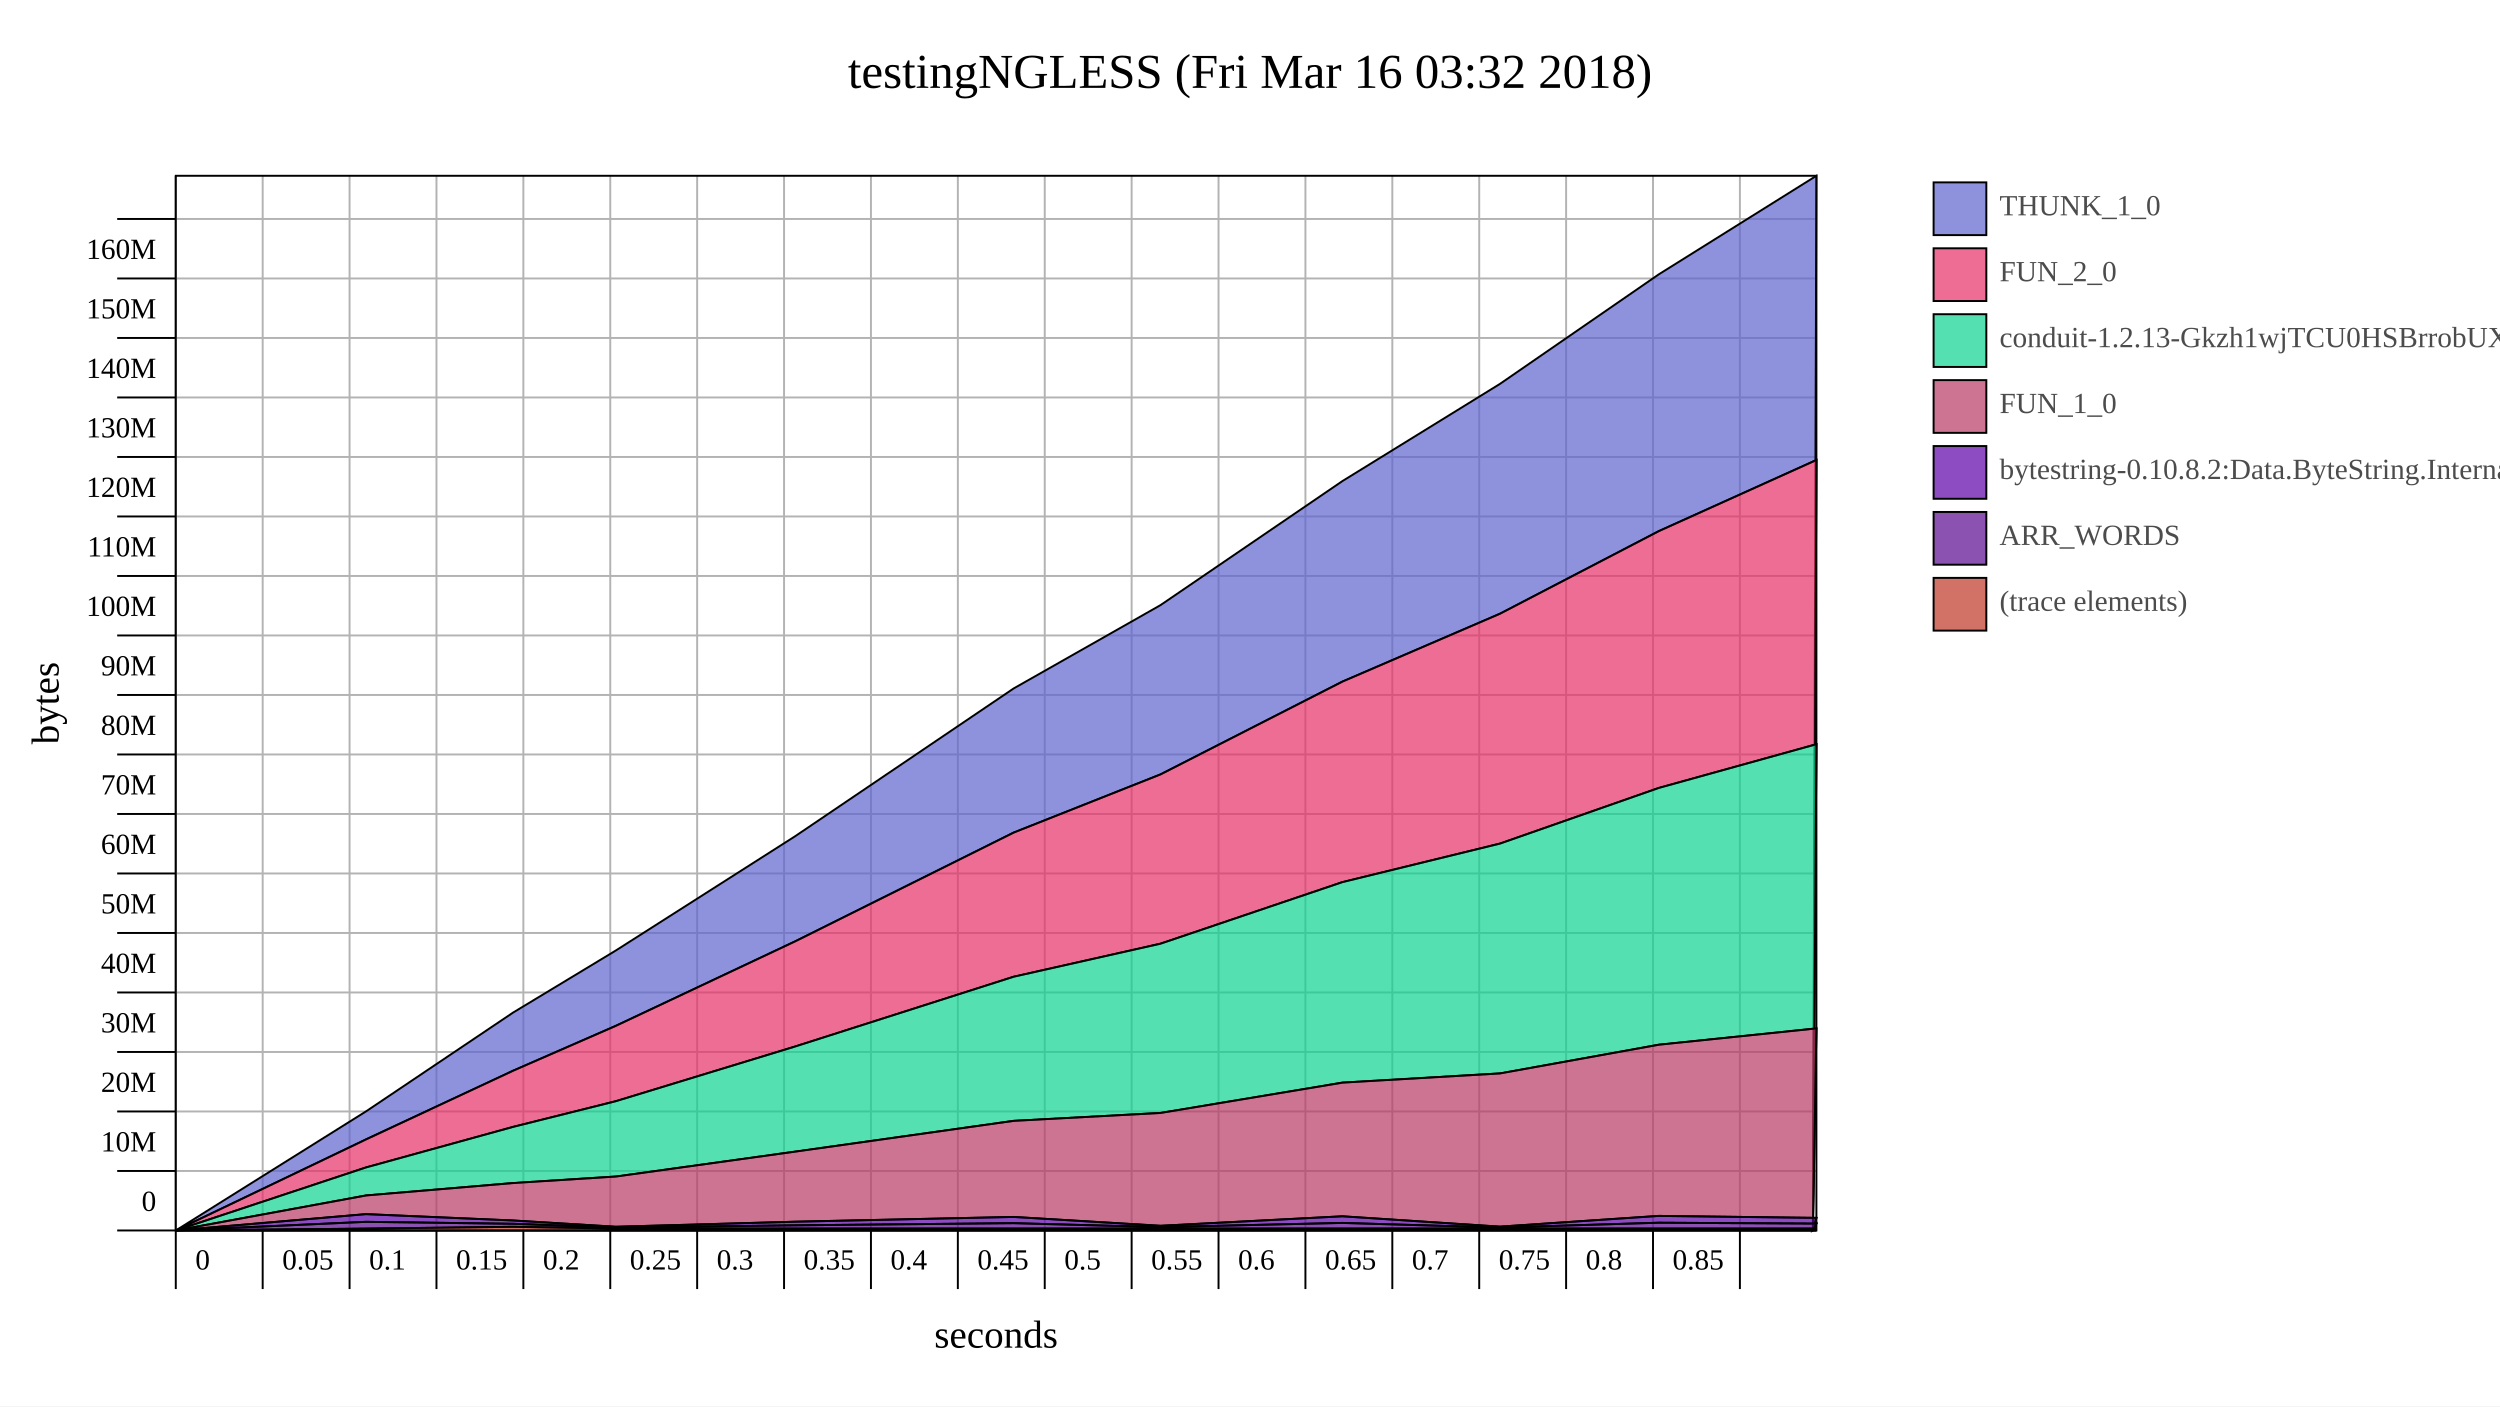
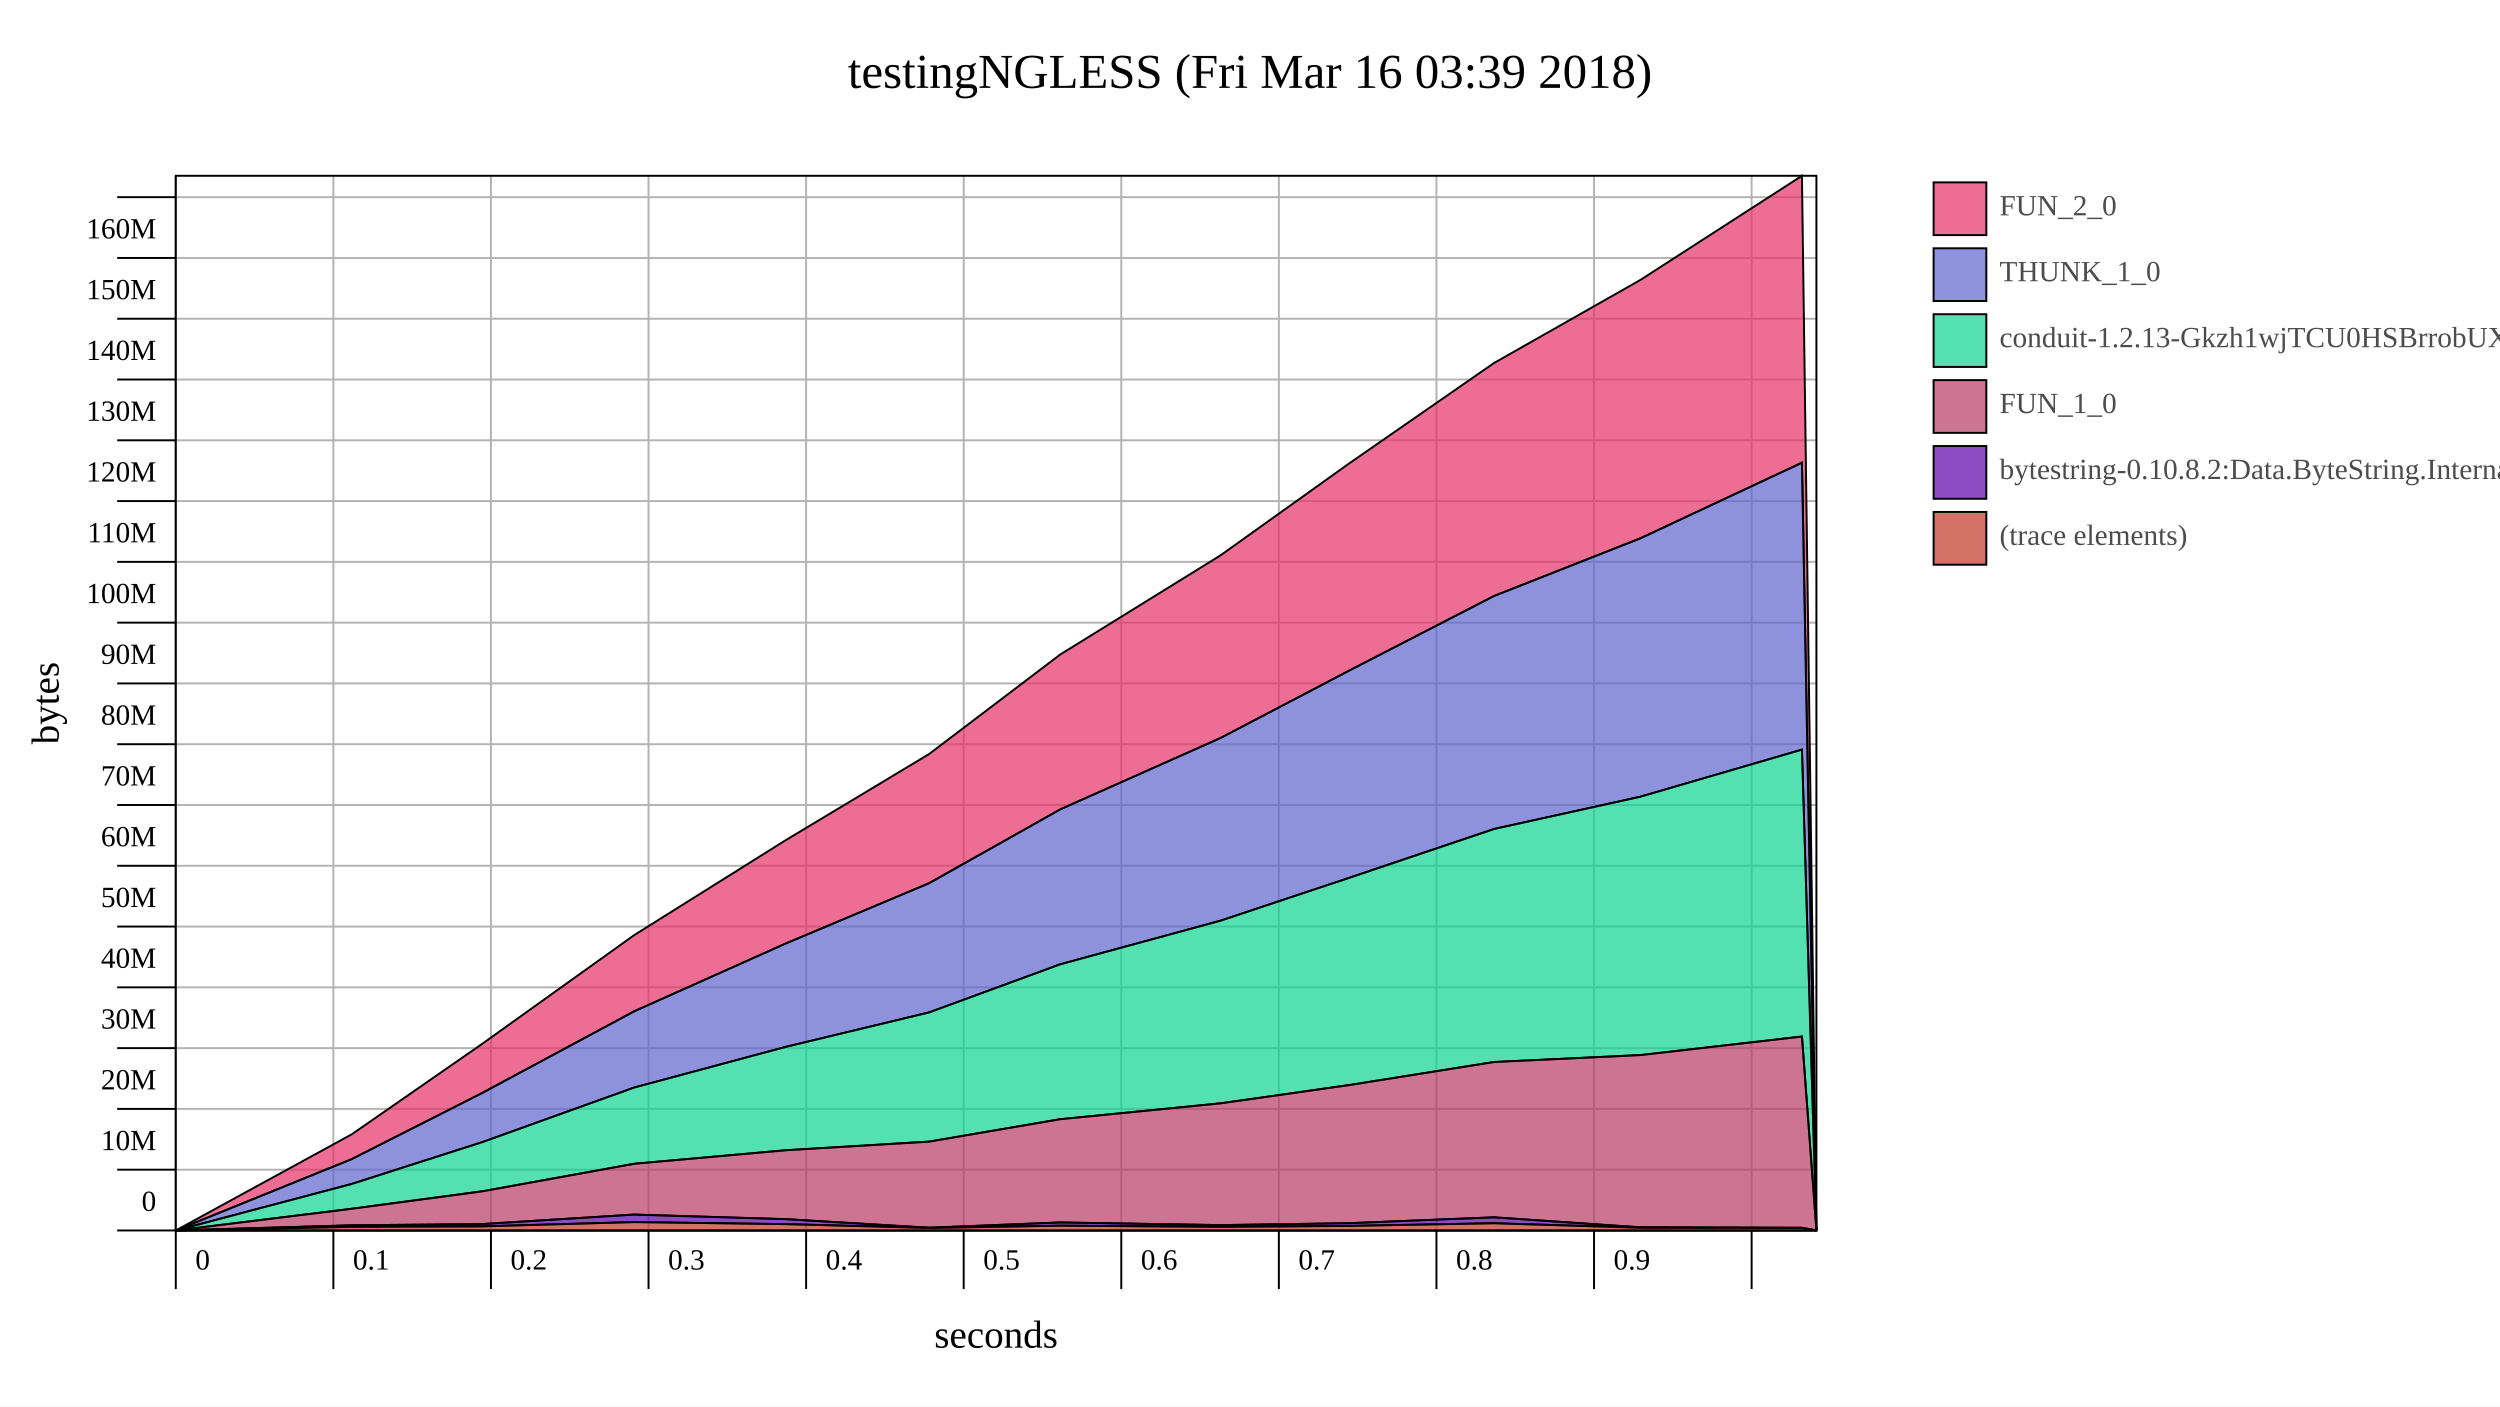
<svg xmlns="http://www.w3.org/2000/svg" version="1.0" width="1280.0" height="720.0">
  <defs>
</defs>
  <g fill="#ffffff">
    <rect x="0.0" y="0.0" width="1280.0" height="720.0" />
  </g>
  <g fill="#000000" stroke="#000000" stroke-width="1.0">
-     <text stroke="none" x="640.0" y="45.0" font-size="25.0" text-anchor="middle">testingNGLESS (Fri Mar 16 03:32 2018)</text>
+     <text stroke="none" x="640.0" y="45.0" font-size="25.0" text-anchor="middle">testingNGLESS (Fri Mar 16 03:39 2018)</text>
    <text stroke="none" transform="translate(30.0,360.0) rotate(-90.0)" font-size="20.0" text-anchor="middle">bytes</text>
    <text stroke="none" x="510.0" y="690.0" font-size="20.0" text-anchor="middle">seconds</text>
    <line x1="60.0" x2="930.0" y1="630.0" y2="630.0" />
    <text stroke="none" x="80.0" y="620.0" font-size="15.0" text-anchor="end">0</text>
-     <line x1="60.0" x2="930.0" y1="599.536" y2="599.536" />
-     <text stroke="none" x="80.0" y="589.536" font-size="15.0" text-anchor="end">10M</text>
-     <line x1="60.0" x2="930.0" y1="569.071" y2="569.071" />
-     <text stroke="none" x="80.0" y="559.071" font-size="15.0" text-anchor="end">20M</text>
-     <line x1="60.0" x2="930.0" y1="538.607" y2="538.607" />
-     <text stroke="none" x="80.0" y="528.607" font-size="15.0" text-anchor="end">30M</text>
-     <line x1="60.0" x2="930.0" y1="508.143" y2="508.143" />
-     <text stroke="none" x="80.0" y="498.143" font-size="15.0" text-anchor="end">40M</text>
-     <line x1="60.0" x2="930.0" y1="477.679" y2="477.679" />
-     <text stroke="none" x="80.0" y="467.679" font-size="15.0" text-anchor="end">50M</text>
-     <line x1="60.0" x2="930.0" y1="447.214" y2="447.214" />
-     <text stroke="none" x="80.0" y="437.214" font-size="15.0" text-anchor="end">60M</text>
-     <line x1="60.0" x2="930.0" y1="416.75" y2="416.75" />
-     <text stroke="none" x="80.0" y="406.75" font-size="15.0" text-anchor="end">70M</text>
-     <line x1="60.0" x2="930.0" y1="386.286" y2="386.286" />
-     <text stroke="none" x="80.0" y="376.286" font-size="15.0" text-anchor="end">80M</text>
-     <line x1="60.0" x2="930.0" y1="355.822" y2="355.822" />
-     <text stroke="none" x="80.0" y="345.822" font-size="15.0" text-anchor="end">90M</text>
-     <line x1="60.0" x2="930.0" y1="325.357" y2="325.357" />
-     <text stroke="none" x="80.0" y="315.357" font-size="15.0" text-anchor="end">100M</text>
-     <line x1="60.0" x2="930.0" y1="294.893" y2="294.893" />
-     <text stroke="none" x="80.0" y="284.893" font-size="15.0" text-anchor="end">110M</text>
-     <line x1="60.0" x2="930.0" y1="264.429" y2="264.429" />
-     <text stroke="none" x="80.0" y="254.429" font-size="15.0" text-anchor="end">120M</text>
-     <line x1="60.0" x2="930.0" y1="233.964" y2="233.964" />
-     <text stroke="none" x="80.0" y="223.964" font-size="15.0" text-anchor="end">130M</text>
-     <line x1="60.0" x2="930.0" y1="203.5" y2="203.5" />
-     <text stroke="none" x="80.0" y="193.5" font-size="15.0" text-anchor="end">140M</text>
-     <line x1="60.0" x2="930.0" y1="173.036" y2="173.036" />
-     <text stroke="none" x="80.0" y="163.036" font-size="15.0" text-anchor="end">150M</text>
-     <line x1="60.0" x2="930.0" y1="142.572" y2="142.572" />
-     <text stroke="none" x="80.0" y="132.572" font-size="15.0" text-anchor="end">160M</text>
-     <line x1="60.0" x2="930.0" y1="112.107" y2="112.107" />
+     <line x1="60.0" x2="930.0" y1="598.879" y2="598.879" />
+     <text stroke="none" x="80.0" y="588.879" font-size="15.0" text-anchor="end">10M</text>
+     <line x1="60.0" x2="930.0" y1="567.759" y2="567.759" />
+     <text stroke="none" x="80.0" y="557.759" font-size="15.0" text-anchor="end">20M</text>
+     <line x1="60.0" x2="930.0" y1="536.638" y2="536.638" />
+     <text stroke="none" x="80.0" y="526.638" font-size="15.0" text-anchor="end">30M</text>
+     <line x1="60.0" x2="930.0" y1="505.518" y2="505.518" />
+     <text stroke="none" x="80.0" y="495.518" font-size="15.0" text-anchor="end">40M</text>
+     <line x1="60.0" x2="930.0" y1="474.397" y2="474.397" />
+     <text stroke="none" x="80.0" y="464.397" font-size="15.0" text-anchor="end">50M</text>
+     <line x1="60.0" x2="930.0" y1="443.276" y2="443.276" />
+     <text stroke="none" x="80.0" y="433.276" font-size="15.0" text-anchor="end">60M</text>
+     <line x1="60.0" x2="930.0" y1="412.156" y2="412.156" />
+     <text stroke="none" x="80.0" y="402.156" font-size="15.0" text-anchor="end">70M</text>
+     <line x1="60.0" x2="930.0" y1="381.035" y2="381.035" />
+     <text stroke="none" x="80.0" y="371.035" font-size="15.0" text-anchor="end">80M</text>
+     <line x1="60.0" x2="930.0" y1="349.915" y2="349.915" />
+     <text stroke="none" x="80.0" y="339.915" font-size="15.0" text-anchor="end">90M</text>
+     <line x1="60.0" x2="930.0" y1="318.794" y2="318.794" />
+     <text stroke="none" x="80.0" y="308.794" font-size="15.0" text-anchor="end">100M</text>
+     <line x1="60.0" x2="930.0" y1="287.673" y2="287.673" />
+     <text stroke="none" x="80.0" y="277.673" font-size="15.0" text-anchor="end">110M</text>
+     <line x1="60.0" x2="930.0" y1="256.553" y2="256.553" />
+     <text stroke="none" x="80.0" y="246.553" font-size="15.0" text-anchor="end">120M</text>
+     <line x1="60.0" x2="930.0" y1="225.432" y2="225.432" />
+     <text stroke="none" x="80.0" y="215.432" font-size="15.0" text-anchor="end">130M</text>
+     <line x1="60.0" x2="930.0" y1="194.311" y2="194.311" />
+     <text stroke="none" x="80.0" y="184.311" font-size="15.0" text-anchor="end">140M</text>
+     <line x1="60.0" x2="930.0" y1="163.191" y2="163.191" />
+     <text stroke="none" x="80.0" y="153.191" font-size="15.0" text-anchor="end">150M</text>
+     <line x1="60.0" x2="930.0" y1="132.07" y2="132.07" />
+     <text stroke="none" x="80.0" y="122.07" font-size="15.0" text-anchor="end">160M</text>
+     <line x1="60.0" x2="930.0" y1="100.95" y2="100.95" />
    <line x1="90.0" x2="90.0" y1="660.0" y2="90.0" />
    <text stroke="none" x="100.0" y="650.0" font-size="15.0" text-anchor="start">0</text>
-     <line x1="134.491" x2="134.491" y1="660.0" y2="90.0" />
-     <text stroke="none" x="144.491" y="650.0" font-size="15.0" text-anchor="start">0.05</text>
-     <line x1="178.981" x2="178.981" y1="660.0" y2="90.0" />
-     <text stroke="none" x="188.981" y="650.0" font-size="15.0" text-anchor="start">0.1</text>
-     <line x1="223.472" x2="223.472" y1="660.0" y2="90.0" />
-     <text stroke="none" x="233.472" y="650.0" font-size="15.0" text-anchor="start">0.15</text>
-     <line x1="267.962" x2="267.962" y1="660.0" y2="90.0" />
-     <text stroke="none" x="277.962" y="650.0" font-size="15.0" text-anchor="start">0.2</text>
-     <line x1="312.453" x2="312.453" y1="660.0" y2="90.0" />
-     <text stroke="none" x="322.453" y="650.0" font-size="15.0" text-anchor="start">0.25</text>
-     <line x1="356.943" x2="356.943" y1="660.0" y2="90.0" />
-     <text stroke="none" x="366.943" y="650.0" font-size="15.0" text-anchor="start">0.3</text>
-     <line x1="401.434" x2="401.434" y1="660.0" y2="90.0" />
-     <text stroke="none" x="411.434" y="650.0" font-size="15.0" text-anchor="start">0.35</text>
-     <line x1="445.925" x2="445.925" y1="660.0" y2="90.0" />
-     <text stroke="none" x="455.925" y="650.0" font-size="15.0" text-anchor="start">0.4</text>
-     <line x1="490.415" x2="490.415" y1="660.0" y2="90.0" />
-     <text stroke="none" x="500.415" y="650.0" font-size="15.0" text-anchor="start">0.45</text>
-     <line x1="534.906" x2="534.906" y1="660.0" y2="90.0" />
-     <text stroke="none" x="544.906" y="650.0" font-size="15.0" text-anchor="start">0.5</text>
-     <line x1="579.396" x2="579.396" y1="660.0" y2="90.0" />
-     <text stroke="none" x="589.396" y="650.0" font-size="15.0" text-anchor="start">0.55</text>
-     <line x1="623.887" x2="623.887" y1="660.0" y2="90.0" />
-     <text stroke="none" x="633.887" y="650.0" font-size="15.0" text-anchor="start">0.6</text>
-     <line x1="668.378" x2="668.378" y1="660.0" y2="90.0" />
-     <text stroke="none" x="678.378" y="650.0" font-size="15.0" text-anchor="start">0.65</text>
-     <line x1="712.868" x2="712.868" y1="660.0" y2="90.0" />
-     <text stroke="none" x="722.868" y="650.0" font-size="15.0" text-anchor="start">0.7</text>
-     <line x1="757.359" x2="757.359" y1="660.0" y2="90.0" />
-     <text stroke="none" x="767.359" y="650.0" font-size="15.0" text-anchor="start">0.75</text>
-     <line x1="801.849" x2="801.849" y1="660.0" y2="90.0" />
-     <text stroke="none" x="811.849" y="650.0" font-size="15.0" text-anchor="start">0.8</text>
-     <line x1="846.34" x2="846.34" y1="660.0" y2="90.0" />
-     <text stroke="none" x="856.34" y="650.0" font-size="15.0" text-anchor="start">0.85</text>
-     <line x1="890.831" x2="890.831" y1="660.0" y2="90.0" />
+     <line x1="170.683" x2="170.683" y1="660.0" y2="90.0" />
+     <text stroke="none" x="180.683" y="650.0" font-size="15.0" text-anchor="start">0.1</text>
+     <line x1="251.365" x2="251.365" y1="660.0" y2="90.0" />
+     <text stroke="none" x="261.365" y="650.0" font-size="15.0" text-anchor="start">0.2</text>
+     <line x1="332.048" x2="332.048" y1="660.0" y2="90.0" />
+     <text stroke="none" x="342.048" y="650.0" font-size="15.0" text-anchor="start">0.3</text>
+     <line x1="412.731" x2="412.731" y1="660.0" y2="90.0" />
+     <text stroke="none" x="422.731" y="650.0" font-size="15.0" text-anchor="start">0.4</text>
+     <line x1="493.414" x2="493.414" y1="660.0" y2="90.0" />
+     <text stroke="none" x="503.414" y="650.0" font-size="15.0" text-anchor="start">0.5</text>
+     <line x1="574.096" x2="574.096" y1="660.0" y2="90.0" />
+     <text stroke="none" x="584.096" y="650.0" font-size="15.0" text-anchor="start">0.6</text>
+     <line x1="654.779" x2="654.779" y1="660.0" y2="90.0" />
+     <text stroke="none" x="664.779" y="650.0" font-size="15.0" text-anchor="start">0.7</text>
+     <line x1="735.462" x2="735.462" y1="660.0" y2="90.0" />
+     <text stroke="none" x="745.462" y="650.0" font-size="15.0" text-anchor="start">0.8</text>
+     <line x1="816.145" x2="816.145" y1="660.0" y2="90.0" />
+     <text stroke="none" x="826.145" y="650.0" font-size="15.0" text-anchor="start">0.9</text>
+     <line x1="896.827" x2="896.827" y1="660.0" y2="90.0" />
    <g fill-opacity="0.7">
      <g fill="#ffffff">
        <rect x="90.0" y="90.0" width="840.0" height="540.0" />
      </g>
+       <g fill="#e63068">
+         <path d="M 90.0,630.0 L 180.091,593.476 L 246.931,559.592 L 324.685,517.81 L 402.344,483.064 L 475.71,452.209 L 542.859,414.405 L 624.968,377.837 L 690.711,343.4 L 764.971,305.14 L 839.857,275.631 L 922.591,236.904 L 930.0,630.0 L 930.0,630.0 L 922.591,90.0 L 839.857,143.339 L 764.971,185.836 L 690.711,237.315 L 624.968,284.3 L 542.859,335.09 L 475.71,386.058 L 402.344,430.132 L 324.685,478.787 L 246.931,534.413 L 180.091,580.77 L 90.0,630.0 L 90.0,630.0 Z" />
+       </g>
      <g fill="#5e65cd">
-         <path d="M 90.0,630.0 L 187.387,583.381 L 262.687,548.213 L 315.335,525.213 L 407.126,481.97 L 518.974,426.289 L 594.165,396.498 L 687.322,348.972 L 767.983,314.225 L 849.314,271.933 L 930.0,235.516 L 928.209,630.0 L 928.209,630.0 L 930.0,90.0 L 849.314,140.453 L 767.983,196.543 L 687.322,246.306 L 594.165,309.832 L 518.974,352.495 L 407.126,428.141 L 315.335,486.631 L 262.687,518.443 L 187.387,569.035 L 90.0,630.0 L 90.0,630.0 Z" />
+         <path d="M 90.0,630.0 L 180.091,606.181 L 246.931,584.771 L 324.685,556.831 L 402.344,535.993 L 475.71,518.357 L 542.859,493.716 L 624.968,471.372 L 690.711,449.482 L 764.971,424.441 L 839.857,407.92 L 922.591,383.804 L 930.0,630.0 L 930.0,630.0 L 922.591,236.904 L 839.857,275.631 L 764.971,305.14 L 690.711,343.4 L 624.968,377.837 L 542.859,414.405 L 475.71,452.209 L 402.344,483.064 L 324.685,517.81 L 246.931,559.592 L 180.091,593.476 L 90.0,630.0 L 90.0,630.0 Z" />
+       </g>
+       <g fill="#0cd390">
+         <path d="M 90.0,630.0 L 180.091,618.886 L 246.931,609.948 L 324.685,595.851 L 402.344,588.92 L 475.71,584.503 L 542.859,573.025 L 624.968,564.902 L 690.711,555.56 L 764.971,543.737 L 839.857,540.203 L 922.591,530.699 L 930.0,630.0 L 930.0,630.0 L 922.591,383.804 L 839.857,407.92 L 764.971,424.441 L 690.711,449.482 L 624.968,471.372 L 542.859,493.716 L 475.71,518.357 L 402.344,535.993 L 324.685,556.831 L 246.931,584.771 L 180.091,606.181 L 90.0,630.0 L 90.0,630.0 Z" />
+       </g>
+       <g fill="#b73964">
+         <path d="M 90.0,630.0 L 180.091,627.356 L 246.931,626.734 L 324.685,621.865 L 402.344,624.206 L 475.71,628.601 L 542.859,625.898 L 624.968,627.256 L 690.711,626.28 L 764.971,623.268 L 839.857,628.393 L 922.591,628.63 L 930.0,630.0 L 930.0,630.0 L 922.591,530.699 L 839.857,540.203 L 764.971,543.737 L 690.711,555.56 L 624.968,564.902 L 542.859,573.025 L 475.71,584.503 L 402.344,588.92 L 324.685,595.851 L 246.931,609.948 L 180.091,618.886 L 90.0,630.0 L 90.0,630.0 Z" />
+       </g>
+       <g fill="#5d01a8">
+         <path d="M 90.0,630.0 L 180.091,628.134 L 246.931,627.904 L 324.685,625.71 L 402.344,626.756 L 475.71,628.707 L 542.859,627.546 L 624.968,628.132 L 690.711,627.672 L 764.971,626.295 L 839.857,628.591 L 922.591,628.704 L 930.0,630.0 L 930.0,630.0 L 922.591,628.63 L 839.857,628.393 L 764.971,623.268 L 690.711,626.28 L 624.968,627.256 L 542.859,625.898 L 475.71,628.601 L 402.344,624.206 L 324.685,621.865 L 246.931,626.734 L 180.091,627.356 L 90.0,630.0 L 90.0,630.0 Z" />
+       </g>
+       <g fill="#bf3725">
+         <path d="M 90.0,630.0 L 180.091,630.0 L 246.931,630.0 L 324.685,630.0 L 402.344,630.0 L 475.71,630.0 L 542.859,630.0 L 624.968,630.0 L 690.711,630.0 L 764.971,630.0 L 839.857,630.0 L 922.591,630.0 L 930.0,630.0 L 930.0,630.0 L 922.591,628.704 L 839.857,628.591 L 764.971,626.295 L 690.711,627.672 L 624.968,628.132 L 542.859,627.546 L 475.71,628.707 L 402.344,626.756 L 324.685,625.71 L 246.931,627.904 L 180.091,628.134 L 90.0,630.0 L 90.0,630.0 Z" />
      </g>
      <g fill="#e63068">
-         <path d="M 90.0,630.0 L 187.387,597.727 L 262.687,576.967 L 315.335,563.798 L 407.126,535.801 L 518.974,500.085 L 594.165,483.165 L 687.322,451.64 L 767.983,431.911 L 849.314,403.416 L 930.0,381.036 L 928.209,630.0 L 928.209,630.0 L 930.0,235.516 L 849.314,271.933 L 767.983,314.225 L 687.322,348.972 L 594.165,396.498 L 518.974,426.289 L 407.126,481.97 L 315.335,525.213 L 262.687,548.213 L 187.387,583.381 L 90.0,630.0 L 90.0,630.0 Z" />
-       </g>
-       <g fill="#0cd390">
-         <path d="M 90.0,630.0 L 187.387,612.071 L 262.687,605.717 L 315.335,602.378 L 407.126,589.627 L 518.974,573.876 L 594.165,569.827 L 687.322,554.302 L 767.983,549.589 L 849.314,534.89 L 930.0,526.546 L 928.209,630.0 L 928.209,630.0 L 930.0,381.036 L 849.314,403.416 L 767.983,431.911 L 687.322,451.64 L 594.165,483.165 L 518.974,500.085 L 407.126,535.801 L 315.335,563.798 L 262.687,576.967 L 187.387,597.727 L 90.0,630.0 L 90.0,630.0 Z" />
-       </g>
-       <g fill="#b73964">
-         <path d="M 90.0,630.0 L 187.387,621.635 L 262.687,624.885 L 315.335,628.1 L 407.126,625.512 L 518.974,623.071 L 594.165,627.602 L 687.322,622.744 L 767.983,628.041 L 849.314,622.54 L 930.0,623.554 L 928.209,630.0 L 928.209,630.0 L 930.0,526.546 L 849.314,534.89 L 767.983,549.589 L 687.322,554.302 L 594.165,569.827 L 518.974,573.876 L 407.126,589.627 L 315.335,602.378 L 262.687,605.717 L 187.387,612.071 L 90.0,630.0 L 90.0,630.0 Z" />
-       </g>
-       <g fill="#5d01a8">
-         <path d="M 90.0,630.0 L 187.387,625.576 L 262.687,626.582 L 315.335,628.511 L 407.126,627.374 L 518.974,626.262 L 594.165,628.285 L 687.322,626.135 L 767.983,628.507 L 849.314,626.034 L 930.0,626.483 L 928.209,630.0 L 928.209,630.0 L 930.0,623.554 L 849.314,622.54 L 767.983,628.041 L 687.322,622.744 L 594.165,627.602 L 518.974,623.071 L 407.126,625.512 L 315.335,628.1 L 262.687,624.885 L 187.387,621.635 L 90.0,630.0 L 90.0,630.0 Z" />
-       </g>
-       <g fill="#5b0991">
-         <path d="M 90.0,630.0 L 187.387,629.046 L 262.687,628.13 L 315.335,629.048 L 407.126,629.047 L 518.974,629.045 L 594.165,629.046 L 687.322,629.043 L 767.983,629.044 L 849.314,629.042 L 930.0,629.041 L 928.209,630.0 L 928.209,630.0 L 930.0,626.483 L 849.314,626.034 L 767.983,628.507 L 687.322,626.135 L 594.165,628.285 L 518.974,626.262 L 407.126,627.374 L 315.335,628.511 L 262.687,626.582 L 187.387,625.576 L 90.0,630.0 L 90.0,630.0 Z" />
-       </g>
-       <g fill="#bf3725">
-         <path d="M 90.0,630.0 L 187.387,630.0 L 262.687,630.0 L 315.335,630.0 L 407.126,630.0 L 518.974,630.0 L 594.165,630.0 L 687.322,630.0 L 767.983,630.0 L 849.314,630.0 L 930.0,630.0 L 928.209,630.0 L 928.209,630.0 L 930.0,629.041 L 849.314,629.042 L 767.983,629.044 L 687.322,629.043 L 594.165,629.046 L 518.974,629.045 L 407.126,629.047 L 315.335,629.048 L 262.687,628.13 L 187.387,629.046 L 90.0,630.0 L 90.0,630.0 Z" />
-       </g>
-       <g fill="#5e65cd">
        <rect x="990.0" y="93.375" width="27.0" height="27.0" />
      </g>
-       <text stroke="none" x="1023.75" y="110.25" font-size="15.0" text-anchor="start">THUNK_1_0</text>
-       <g fill="#e63068">
+       <text stroke="none" x="1023.75" y="110.25" font-size="15.0" text-anchor="start">FUN_2_0</text>
+       <g fill="#5e65cd">
        <rect x="990.0" y="127.125" width="27.0" height="27.0" />
      </g>
-       <text stroke="none" x="1023.75" y="144.0" font-size="15.0" text-anchor="start">FUN_2_0</text>
+       <text stroke="none" x="1023.75" y="144.0" font-size="15.0" text-anchor="start">THUNK_1_0</text>
      <g fill="#0cd390">
        <rect x="990.0" y="160.875" width="27.0" height="27.0" />
      </g>
      <text stroke="none" x="1023.75" y="177.75" font-size="15.0" text-anchor="start">conduit-1.2.13-Gkzh1wjTCU0HSBrrobUX8c:Data.Conduit.Internal.Pipe.NeedInput</text>
      <g fill="#b73964">
        <rect x="990.0" y="194.625" width="27.0" height="27.0" />
      </g>
      <text stroke="none" x="1023.75" y="211.5" font-size="15.0" text-anchor="start">FUN_1_0</text>
      <g fill="#5d01a8">
        <rect x="990.0" y="228.375" width="27.0" height="27.0" />
      </g>
      <text stroke="none" x="1023.75" y="245.25" font-size="15.0" text-anchor="start">bytestring-0.10.8.2:Data.ByteString.Internal.PS</text>
-       <g fill="#5b0991">
+       <g fill="#bf3725">
        <rect x="990.0" y="262.125" width="27.0" height="27.0" />
      </g>
-       <text stroke="none" x="1023.75" y="279.0" font-size="15.0" text-anchor="start">ARR_WORDS</text>
-       <g fill="#bf3725">
-         <rect x="990.0" y="295.875" width="27.0" height="27.0" />
-       </g>
-       <text stroke="none" x="1023.75" y="312.75" font-size="15.0" text-anchor="start">(trace elements)</text>
+       <text stroke="none" x="1023.75" y="279.0" font-size="15.0" text-anchor="start">(trace elements)</text>
    </g>
  </g>
</svg>
